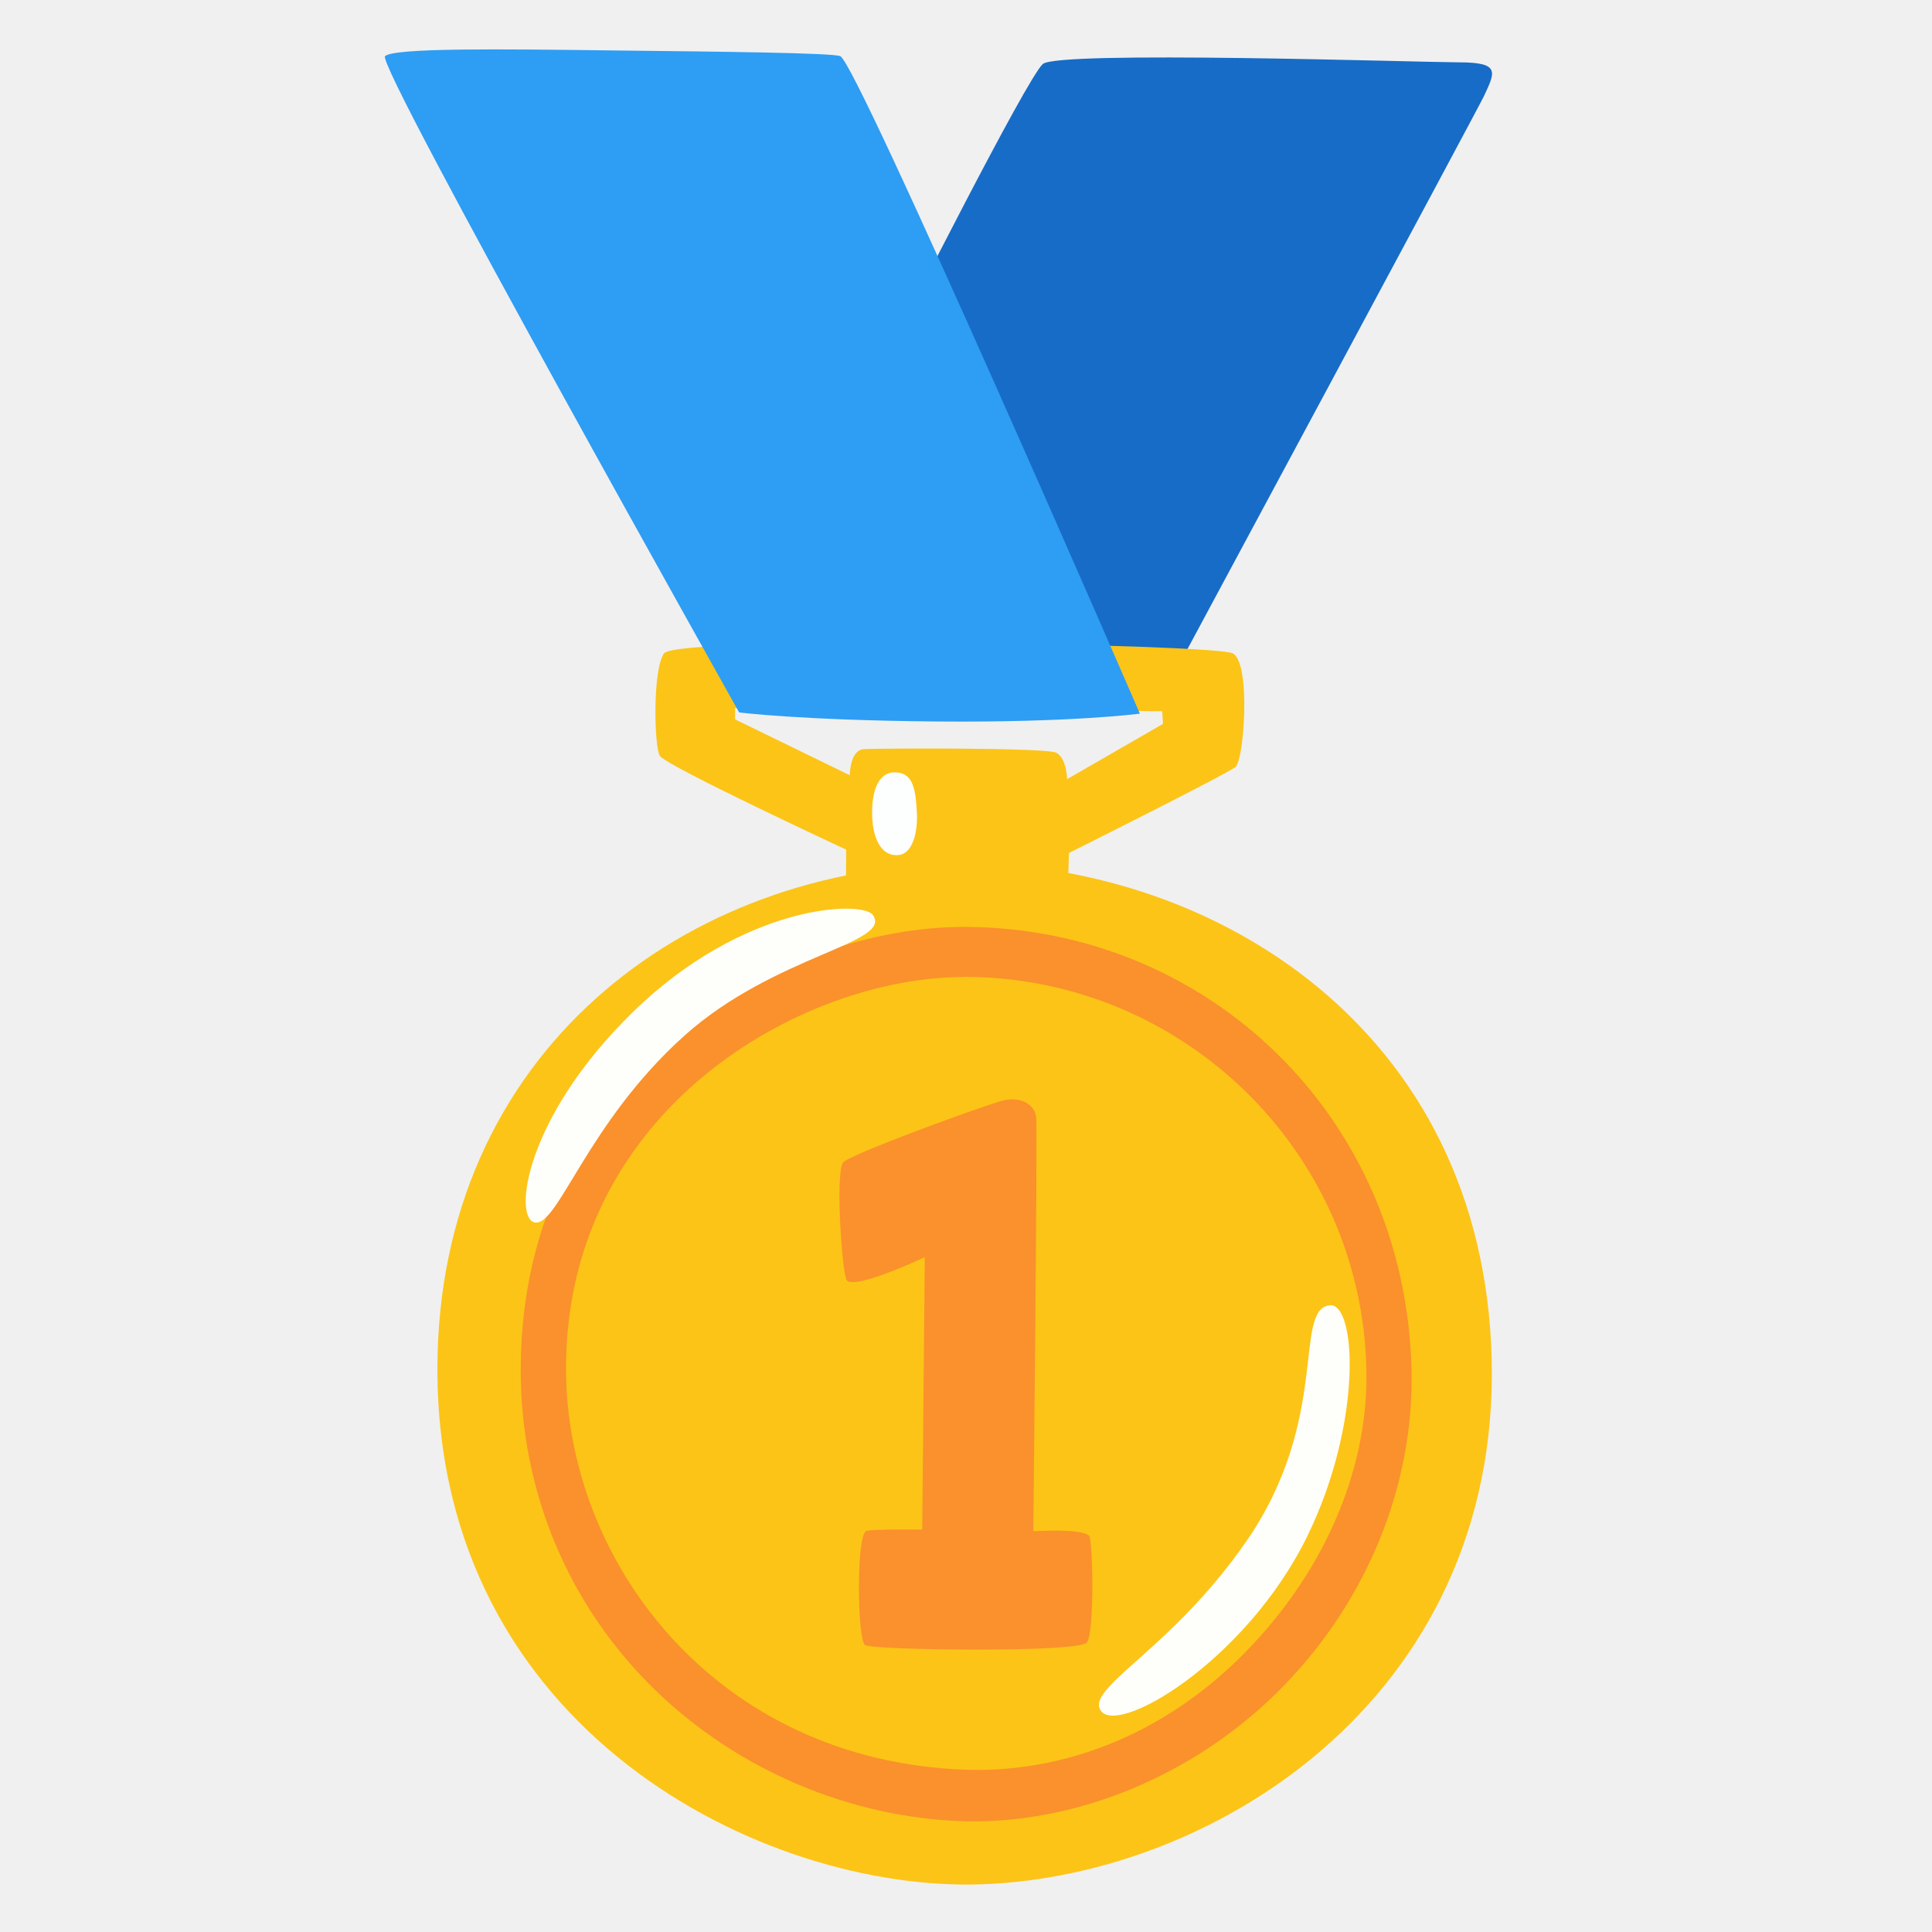
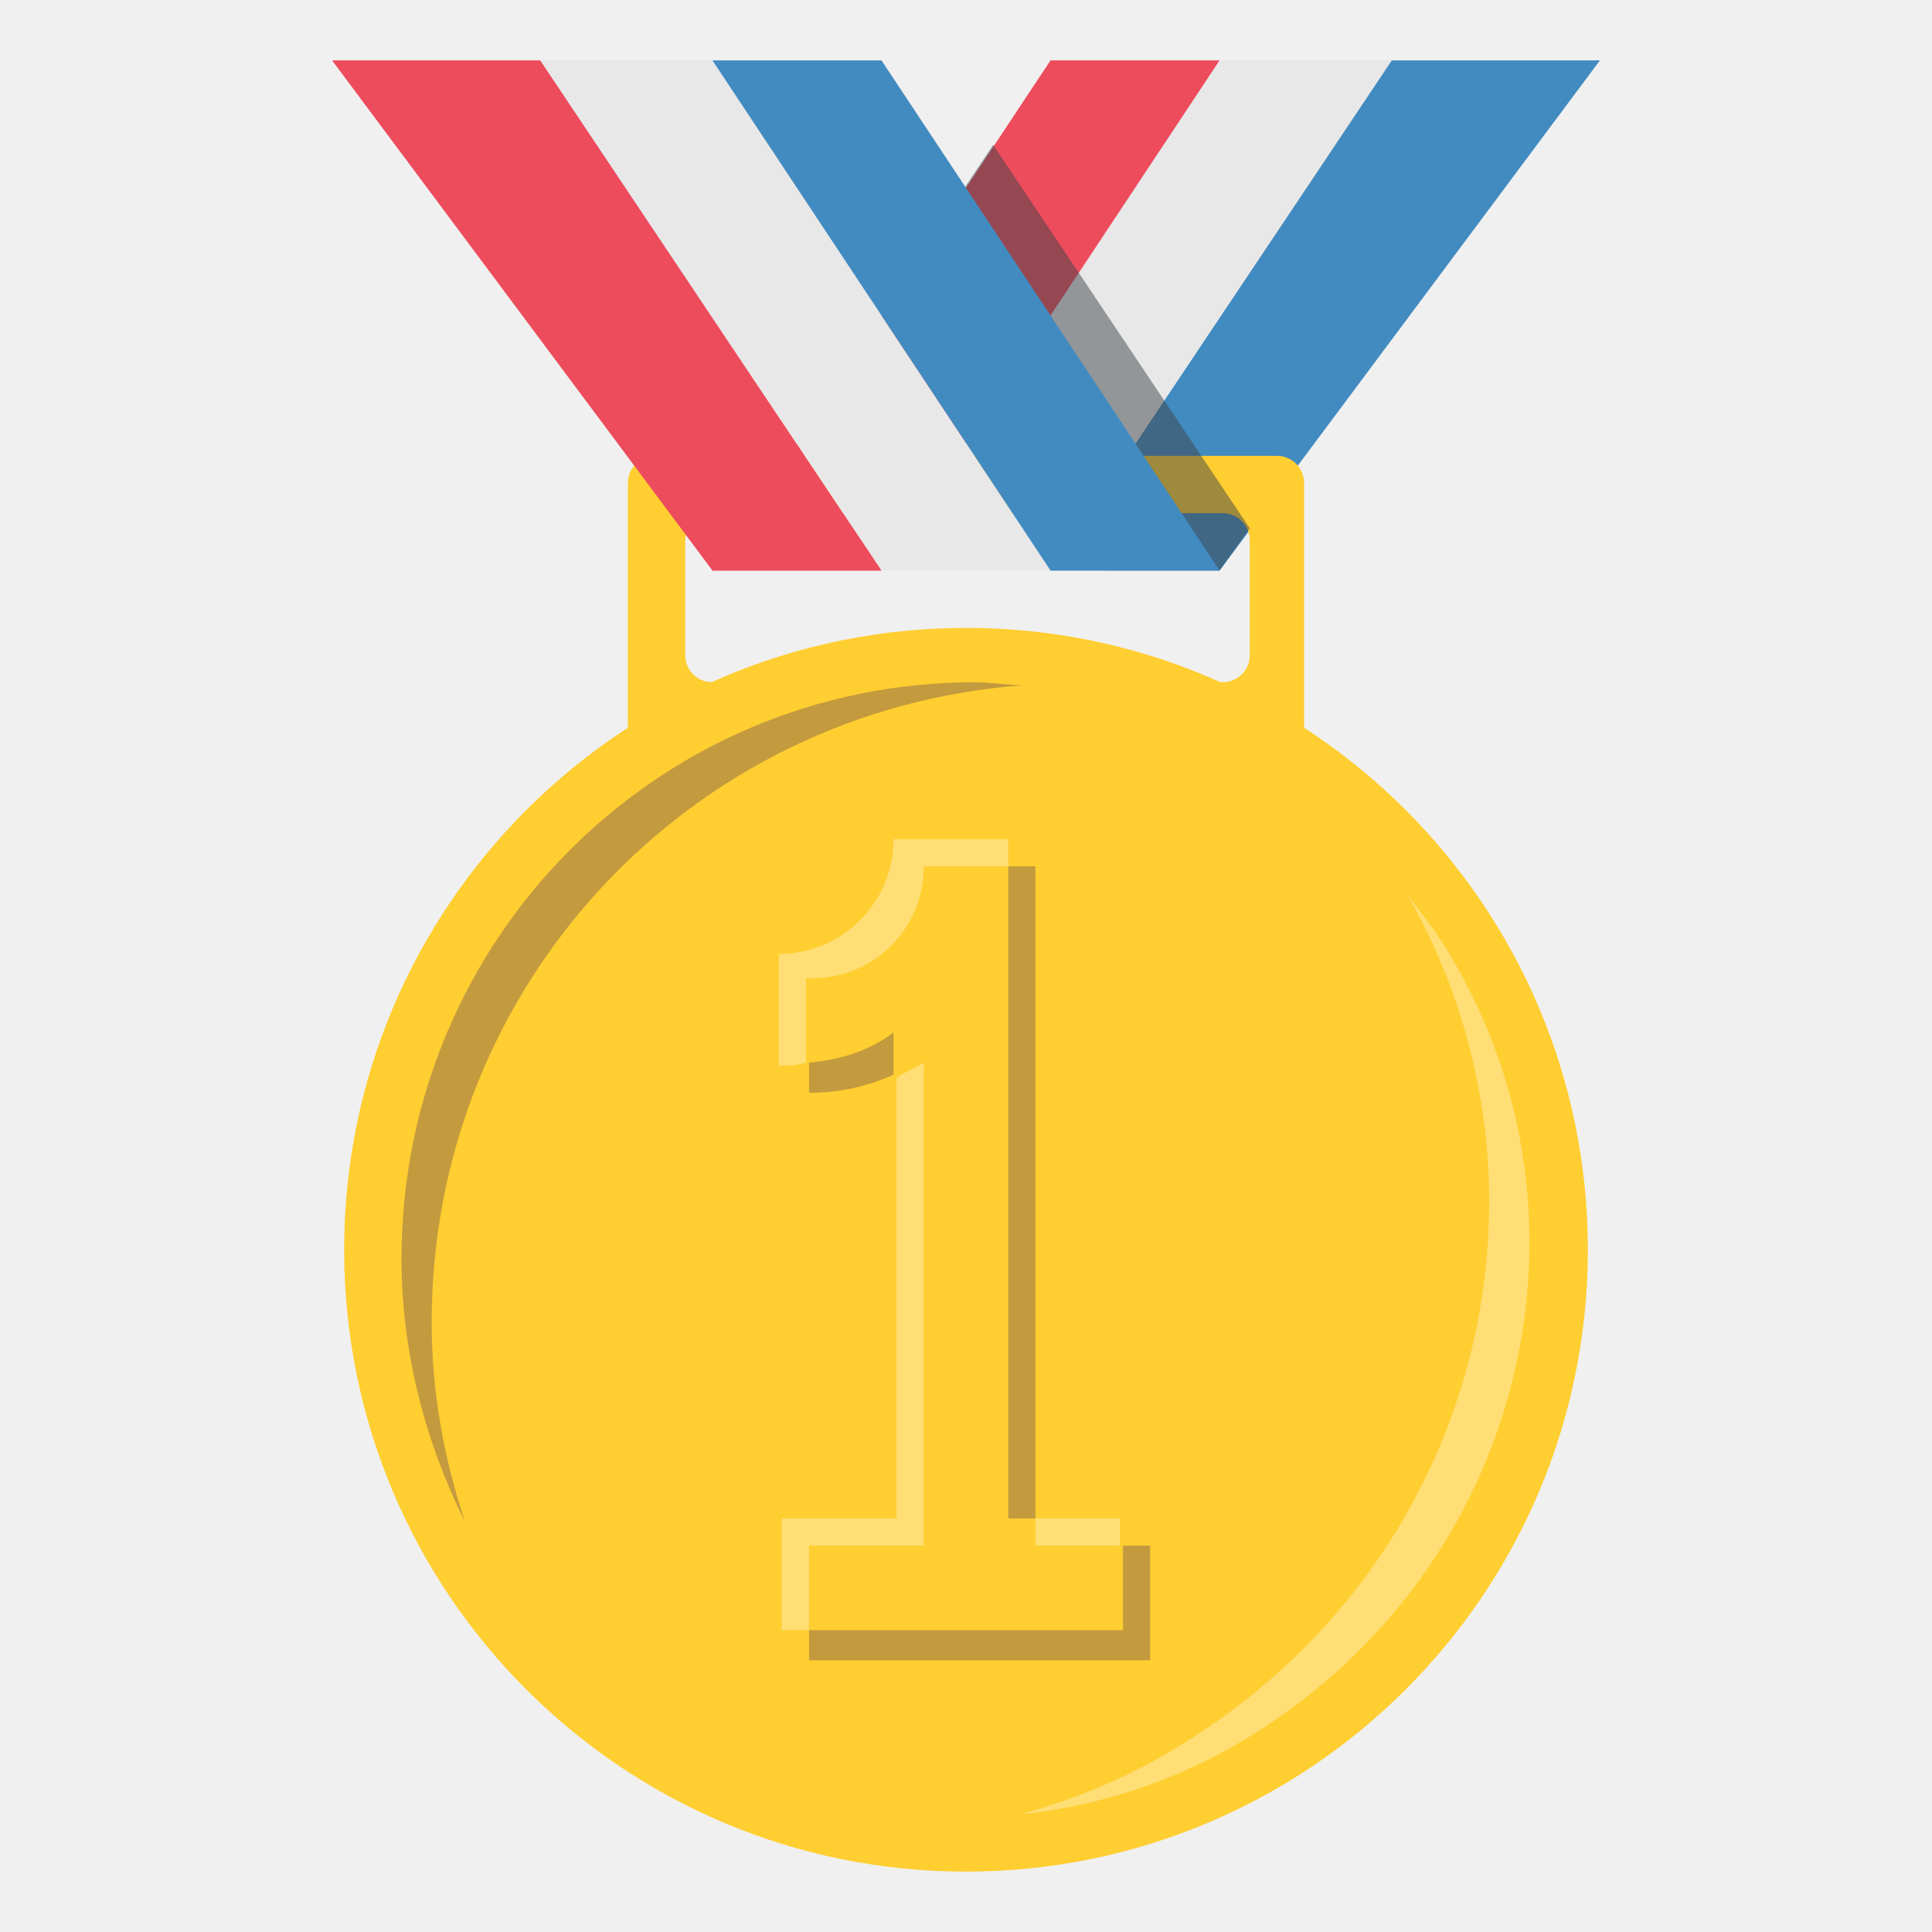
- <svg xmlns="http://www.w3.org/2000/svg" width="800px" height="800px" viewBox="0 0 128 128" aria-hidden="true" role="img" class="iconify iconify--noto" preserveAspectRatio="xMidYMid meet">
-   <path d="M69.09 4.24c-1.08.96-9.48 17.63-9.48 17.63l-6.25 25.21l24.32-2.23S97.91 7.23 98.32 6.36c.73-1.58 1.12-2.23-1.67-2.23c-2.79-.01-26.55-.79-27.56.11z" fill="#176cc7" />
-   <path d="M81.68 43.29c-1.21-.65-36.85-1.21-37.69 0c-.76 1.1-.65 6.13-.28 6.78c.37.65 12.35 6.22 12.35 6.22l-.01 2.03s.66 1.59 7.34 1.59s7.37-1.35 7.37-1.35l.06-2.05s10.49-5.24 11.04-5.7c.56-.47 1.03-6.87-.18-7.52zM70.7 51.62s-.03-1.4-.72-1.75c-.69-.35-11.8-.29-12.74-.24c-.94.05-.94 1.73-.94 1.73l-7.6-3.7v-.74l28.3.2l.05.84l-6.35 3.66z" fill="#fcc417" />
-   <path d="M59.26 51.17c-.94 0-1.48.98-1.48 2.67c0 1.58.54 2.91 1.73 2.81c.98-.08 1.32-1.58 1.23-2.91c-.09-1.58-.29-2.57-1.48-2.57z" fill="#fdffff" />
-   <path d="M28.98 90.72c0 23.96 21.66 34.63 36.06 34.12c15.88-.57 34.9-12.95 33.75-35.81C97.7 67.37 79.48 57.1 63.7 57.21c-18.34.13-34.72 12.58-34.72 33.51z" fill="#fcc417" />
-   <path d="M64.53 120.67c-.25 0-.51 0-.76-.01c-7.5-.25-14.91-3.41-20.33-8.66c-5.8-5.62-8.98-13.22-8.94-21.39c.09-19.95 17.53-29.2 29.36-29.2h.1c16.03.07 29.19 12.53 29.56 29.42c.16 7.52-2.92 15.41-8.96 21.35c-5.64 5.53-13.12 8.49-20.03 8.49zm-.69-55.94c-10.61 0-26.3 8.68-26.34 25.88c-.03 12.86 9.93 26.08 26.52 26.64c6.32.2 12.83-2.22 18.09-7.39c5.46-5.37 8.53-12.29 8.42-18.99c-.24-14.53-12.12-26.09-26.54-26.15c-.04 0-.12.01-.15.01z" fill="#fa912c" />
-   <path d="M57.82 60.61c-.69-.95-8.51-.77-15.9 6.45c-7.13 6.97-7.9 13.54-6.53 13.92c1.55.43 3.44-6.53 9.97-12.38c6-5.36 13.84-6.1 12.46-7.99z" fill="#fefffa" />
-   <path d="M88.07 86.48c-2.41.34.09 7.56-5.5 15.64c-4.85 7.01-10.35 9.55-9.71 11.09c.86 2.06 9.67-3.07 13.75-11.43c3.7-7.57 3.26-15.56 1.46-15.3z" fill="#fefffa" />
-   <path d="M55.85 77.02c-.52.77-.05 7.52.26 7.82c.6.6 5.16-1.55 5.16-1.55l-.17 18.05s-3.35-.04-3.7.09c-.69.26-.6 7.22-.09 7.56s14.18.52 14.7-.17c.52-.69.39-6.78.15-7.06c-.43-.52-3.7-.31-3.7-.31s.28-26.58.19-27.43s-1.03-1.38-2.15-1.12s-10.32 3.62-10.65 4.12z" fill="#fa912c" />
-   <path d="M25.51 3.72c-.63.58 23.46 43.48 23.46 43.48s4.04.52 13.06.6s13.49-.52 13.49-.52S56.79 4.15 55.67 3.72c-.55-.22-7.97-.3-15.22-.38c-7.26-.09-14.34-.18-14.94.38z" fill="#2e9df4" />
+ <svg xmlns="http://www.w3.org/2000/svg" width="1em" height="1em" viewBox="0 0 64 64">
+   <path d="M0 0h64v64H0z" fill="none" />
+   <path fill="#428bc1" d="M46.1 2L34.8 18.9h5.6L53 2z" />
+   <path fill="#e8e8e8" d="M40.4 2L29.2 18.9h5.6L46.1 2z" />
+   <path fill="#ed4c5c" d="M34.8 2L23.6 18.9h5.6L40.4 2z" />
+   <g fill="#ffce31">
+     <circle cx="32" cy="41.4" r="20.6" />
+     <path d="M21.7 15.1c-.5 0-.9.4-.9.9v8.4c0 .5.4.9.9.9h20.6c.5 0 .9-.4.9-.9V16c0-.5-.4-.9-.9-.9zm19.7 6.6c0 .5-.4.9-.9.9H23.6c-.5 0-.9-.4-.9-.9v-3.8c0-.5.4-.9.9-.9h16.9c.5 0 .9.4.9.9z" />
+   </g>
+   <path fill="#89664c" d="M14.3 43.8c0-11.2 8.6-20.3 19.6-21.1c-.5 0-1.1-.1-1.6-.1c-10.5 0-19 8.5-19 19.1c0 3.1.8 6.1 2.1 8.7c-.7-2.1-1.1-4.3-1.1-6.6" opacity=".5" />
+   <path fill="#fff" d="M39.9 57.3C49.2 51.1 52 39 46.6 29.6l.9 1.2c5.8 8.6 3.4 20.3-5.3 26.2c-2.6 1.8-5.5 2.8-8.4 3.1c2.2-.6 4.2-1.5 6.1-2.8" opacity=".33" />
+   <path fill="#ed4c5c" d="M23.6 18.9h5.6L17.9 2H11z" />
+   <path fill="#e8e8e8" d="M29.2 18.9h5.6L23.6 2h-5.7z" />
+   <path fill="#3e4347" d="M32.9 4.8L30.1 9l6.6 9.9h3.7l1-1.4z" opacity=".5" />
+   <path fill="#428bc1" d="M34.8 18.9h5.6L29.2 2h-5.6z" />
+   <path fill="#89664c" d="M26.8 35.2v1c1 0 1.9-.2 2.8-.6v-1.4c-.8.6-1.7.9-2.8 1m6.6-6.5h.9v21.6h-.9zm3.8 22.5V54H26.8v1h11.3v-3.8z" opacity=".5" />
+   <path fill="#fff" d="M34.3 50.3h2.8v.9h-2.8zm-3.7-21.6h2.8v-.9h-3.8c0 2.1-1.7 3.8-3.8 3.8v3.7c.3 0 .6 0 .9-.1v-2.8c2.2.1 3.9-1.6 3.9-3.7m0 22.5v-16c-.3.2-.6.3-.9.5v14.6h-3.8V54h.9v-2.8z" opacity=".33" />
</svg>
